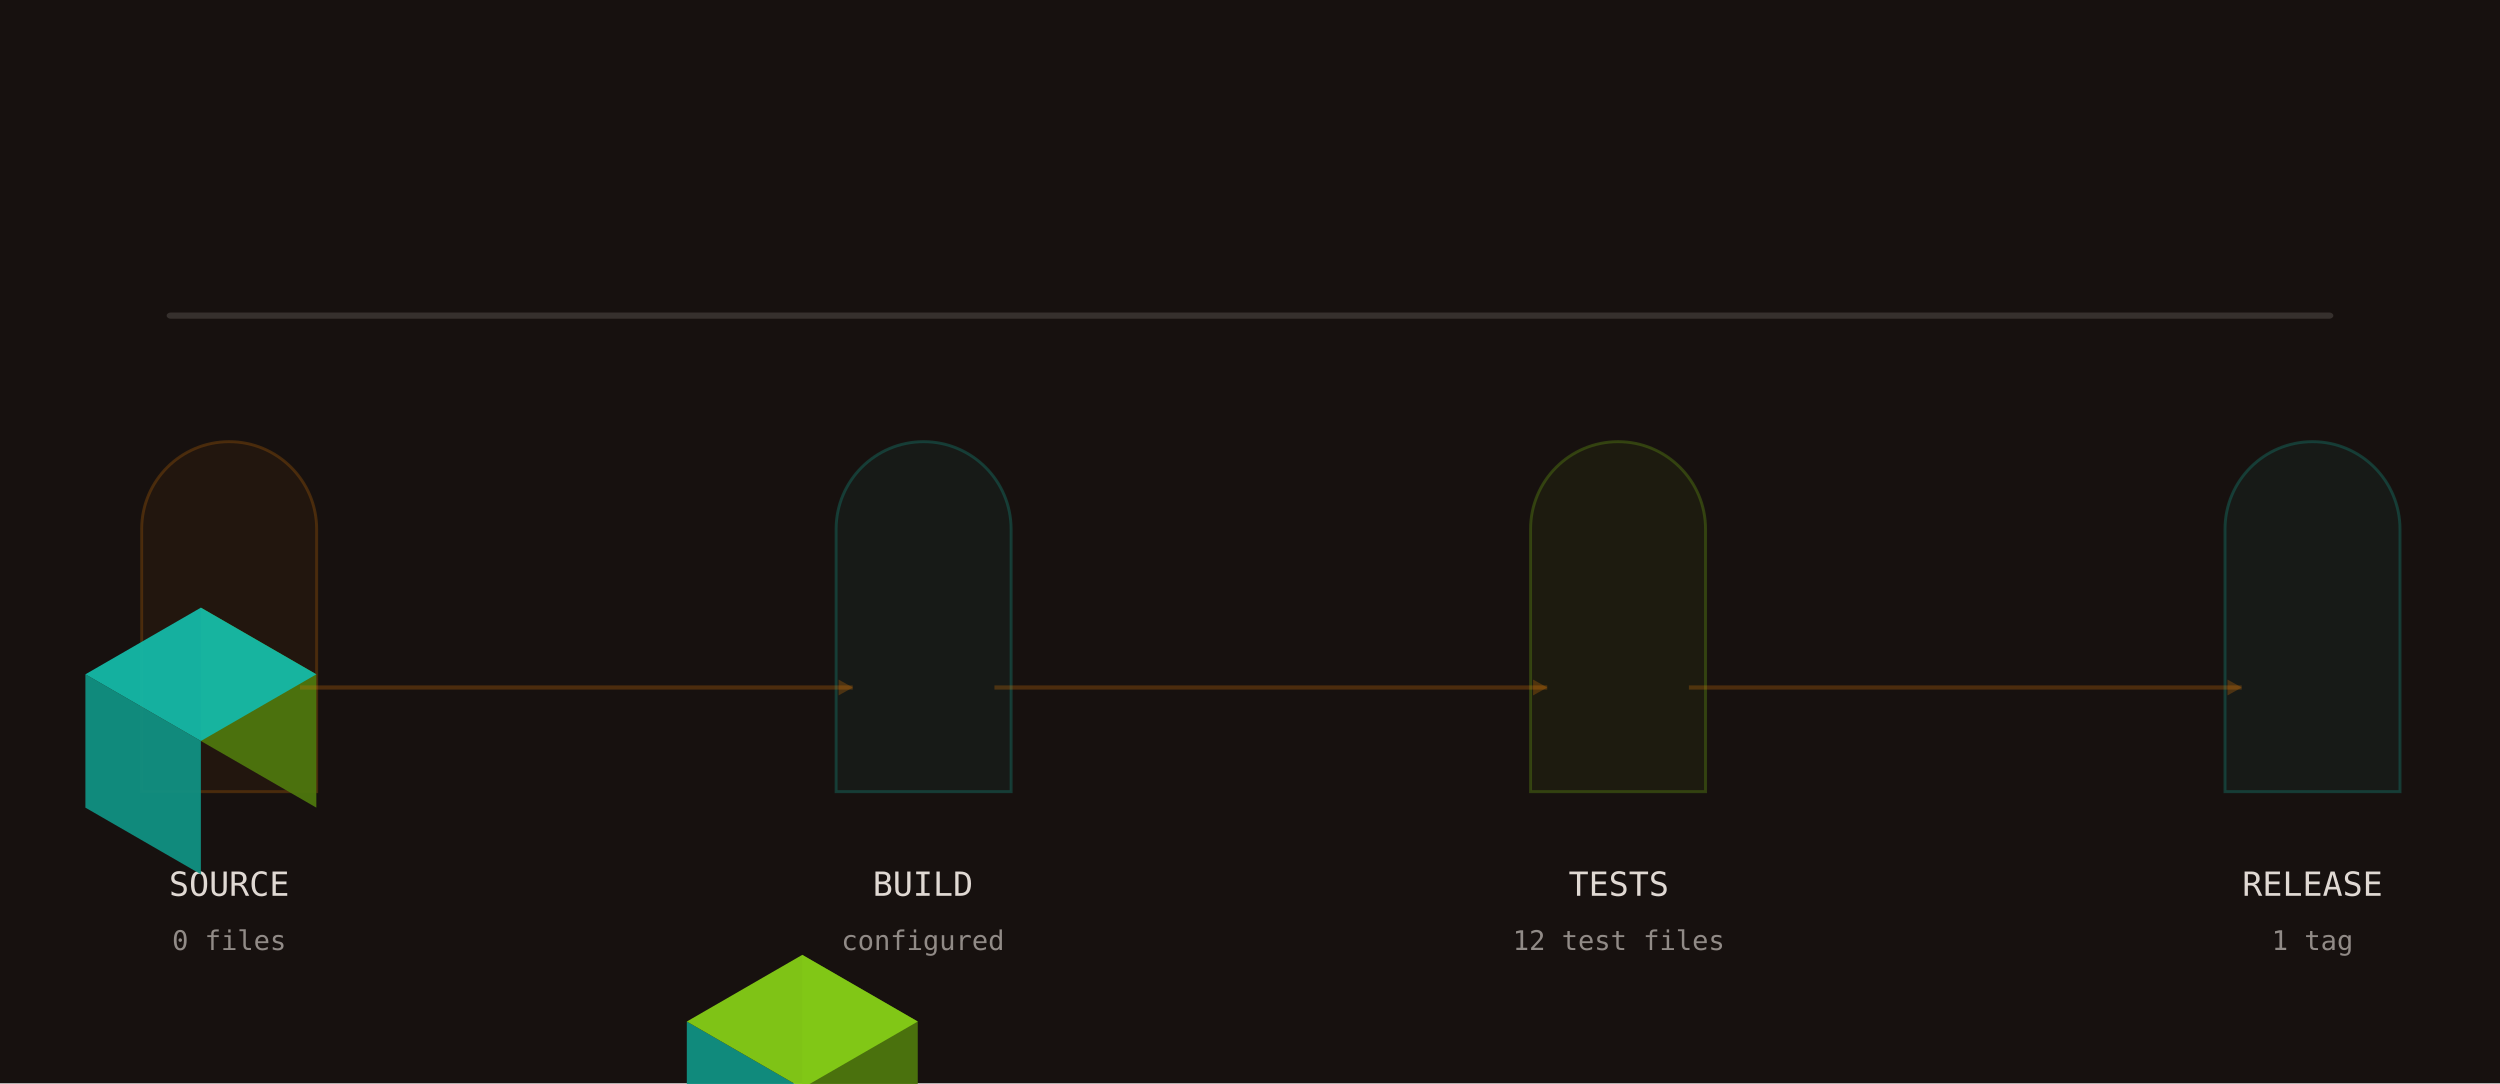
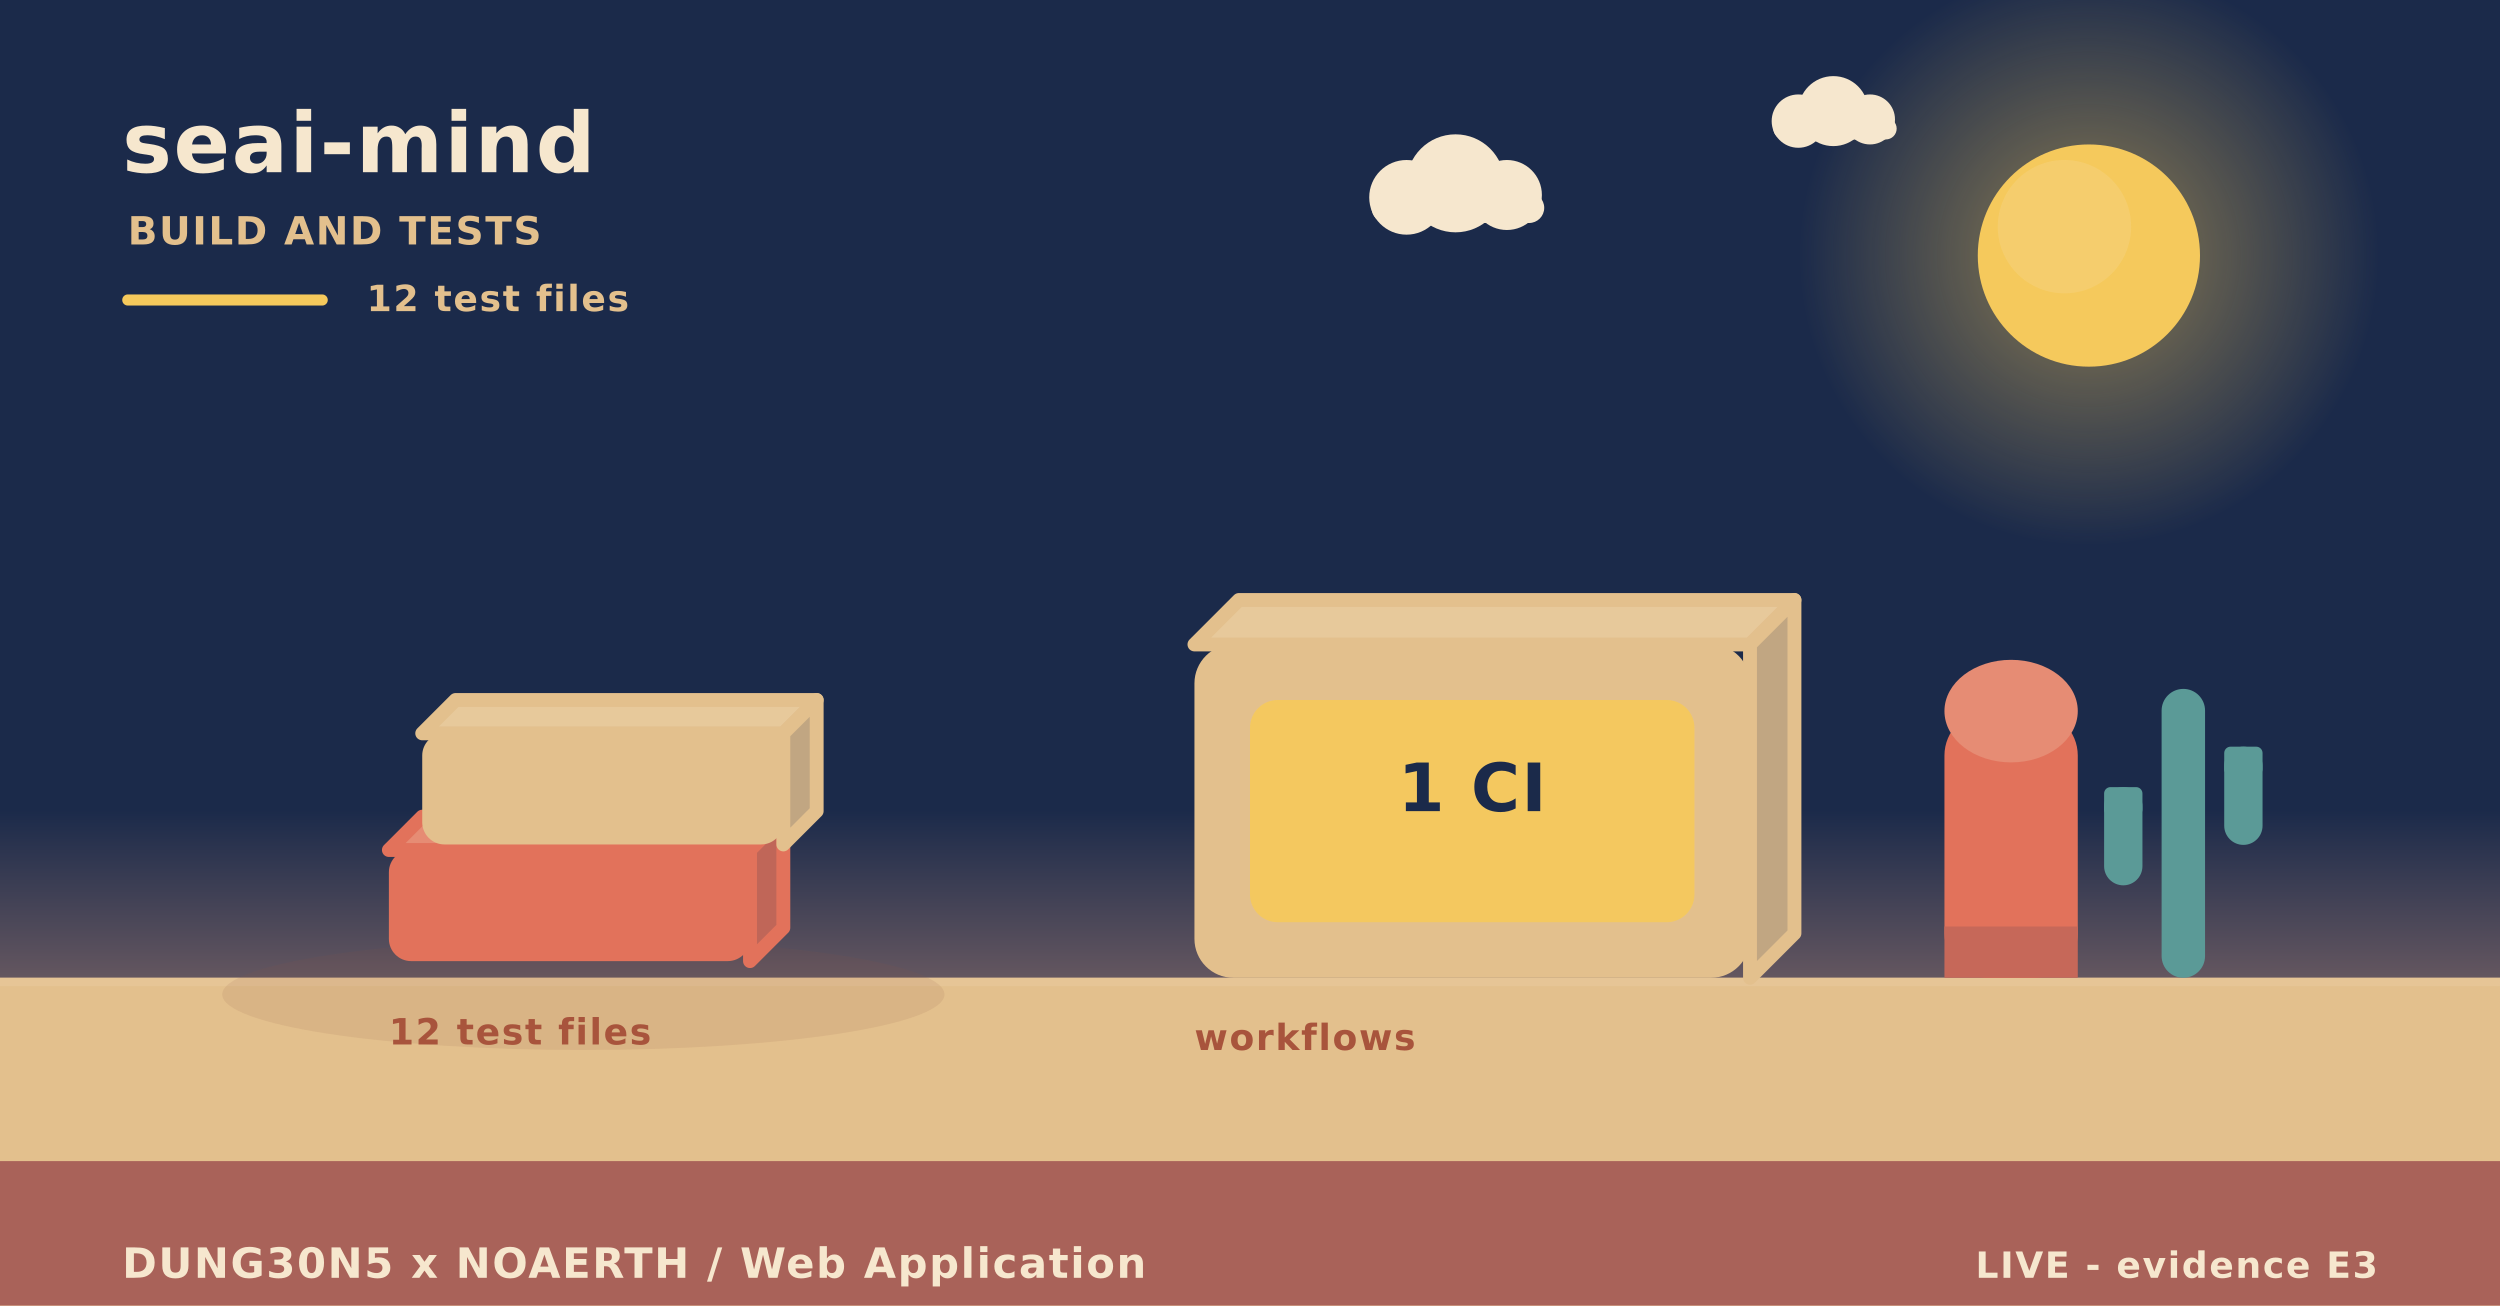
- <svg xmlns="http://www.w3.org/2000/svg" viewBox="0 0 1200 520" width="1200" height="520" role="img" aria-label="seai-mind build evidence">
-   <rect width="1200" height="520" fill="#17110f" />
-   <defs>
-     <linearGradient id="gb" x1="0" y1="0" x2="1" y2="1">
-       <stop offset="0%" stop-color="#d97706" />
-       <stop offset="100%" stop-color="#14b8a6" />
-     </linearGradient>
-   </defs>
-   <rect x="80.00" y="150.00" width="1040.00" height="3.00" rx="2.00" fill="rgba(246,239,233,0.140)" opacity="1.00" />
-   <path d="M68.00,380.00 L68.00,254.00 A42.00,42.00 0 0 1 152.00,254.00 L152.00,380.00 Z" fill="rgba(217,119,6,0.100)" opacity="0.55" stroke="rgba(217,119,6,0.450)" stroke-width="1.4" />
-   <polygon points="-192.26,189.00 -136.83,221.00 -136.83,157.00 -192.26,125.00" fill="#4d760d" opacity="0.95" />
-   <polygon points="-247.68,221.00 -192.26,253.00 -192.26,189.00 -247.68,157.00" fill="#109081" opacity="0.95" />
-   <polygon points="-192.26,125.00 -136.83,157.00 -192.26,189.00 -247.68,157.00" fill="#d97706" opacity="0.95" />
-   <text x="110" y="430" font-family="ui-monospace,Menlo,monospace" font-size="16" fill="rgba(246,239,233,0.900)" text-anchor="middle">SOURCE</text>
-   <text x="110" y="456" font-family="ui-monospace,Menlo,monospace" font-size="13" fill="rgba(246,239,233,0.550)" text-anchor="middle">0 files</text>
-   <path d="M401.33,380.00 L401.33,254.00 A42.00,42.00 0 0 1 485.33,254.00 L485.33,380.00 Z" fill="rgba(20,184,166,0.100)" opacity="0.55" stroke="rgba(20,184,166,0.450)" stroke-width="1.4" />
-   <polygon points="96.42,355.67 151.84,387.67 151.84,323.67 96.42,291.67" fill="#4d760d" opacity="0.95" />
-   <polygon points="40.99,387.67 96.42,419.67 96.42,355.67 40.99,323.67" fill="#109081" opacity="0.95" />
-   <polygon points="96.42,291.67 151.84,323.67 96.42,355.67 40.99,323.67" fill="#14b8a6" opacity="0.95" />
-   <text x="443" y="430" font-family="ui-monospace,Menlo,monospace" font-size="16" fill="rgba(246,239,233,0.900)" text-anchor="middle">BUILD</text>
-   <text x="443" y="456" font-family="ui-monospace,Menlo,monospace" font-size="13" fill="rgba(246,239,233,0.550)" text-anchor="middle">configured</text>
-   <line x1="144.00" y1="330.00" x2="409.33" y2="330.00" stroke="rgba(217,119,6,0.500)" stroke-width="2.00" opacity="0.55" />
-   <polygon points="409.33,330.00 402.53,326.20 402.53,333.80" fill="rgba(217,119,6,0.500)" opacity="0.55" />
-   <path d="M734.67,380.00 L734.67,254.00 A42.00,42.00 0 0 1 818.67,254.00 L818.67,380.00 Z" fill="rgba(132,204,22,0.100)" opacity="0.55" stroke="rgba(132,204,22,0.450)" stroke-width="1.4" />
-   <polygon points="385.09,522.33 440.52,554.33 440.52,490.33 385.09,458.33" fill="#4d760d" opacity="0.95" />
-   <polygon points="329.67,554.33 385.09,586.33 385.09,522.33 329.67,490.33" fill="#109081" opacity="0.95" />
-   <polygon points="385.09,458.33 440.52,490.33 385.09,522.33 329.67,490.33" fill="#84cc16" opacity="0.95" />
-   <text x="777" y="430" font-family="ui-monospace,Menlo,monospace" font-size="16" fill="rgba(246,239,233,0.900)" text-anchor="middle">TESTS</text>
-   <text x="777" y="456" font-family="ui-monospace,Menlo,monospace" font-size="13" fill="rgba(246,239,233,0.550)" text-anchor="middle">12 test files</text>
-   <line x1="477.33" y1="330.00" x2="742.67" y2="330.00" stroke="rgba(217,119,6,0.500)" stroke-width="2.00" opacity="0.55" />
-   <polygon points="742.67,330.00 735.87,326.20 735.87,333.80" fill="rgba(217,119,6,0.500)" opacity="0.55" />
-   <path d="M1068.00,380.00 L1068.00,254.00 A42.00,42.00 0 0 1 1152.00,254.00 L1152.00,380.00 Z" fill="rgba(20,184,166,0.100)" opacity="0.55" stroke="rgba(20,184,166,0.450)" stroke-width="1.4" />
-   <polygon points="673.77,689.00 729.19,721.00 729.19,657.00 673.77,625.00" fill="#4d760d" opacity="0.95" />
-   <polygon points="618.34,721.00 673.77,753.00 673.77,689.00 618.34,657.00" fill="#109081" opacity="0.95" />
-   <polygon points="673.77,625.00 729.19,657.00 673.77,689.00 618.34,657.00" fill="#14b8a6" opacity="0.95" />
-   <text x="1110" y="430" font-family="ui-monospace,Menlo,monospace" font-size="16" fill="rgba(246,239,233,0.900)" text-anchor="middle">RELEASE</text>
-   <text x="1110" y="456" font-family="ui-monospace,Menlo,monospace" font-size="13" fill="rgba(246,239,233,0.550)" text-anchor="middle">1 tag</text>
-   <line x1="810.67" y1="330.00" x2="1076.00" y2="330.00" stroke="rgba(217,119,6,0.500)" stroke-width="2.00" opacity="0.55" />
-   <polygon points="1076.00,330.00 1069.20,326.20 1069.20,333.80" fill="rgba(217,119,6,0.500)" opacity="0.55" />
+ <svg xmlns="http://www.w3.org/2000/svg" width="900" height="470" viewBox="0 0 900 470" role="img" aria-label="seai-mind - how it is verified">
+   <linearGradient id="skyb" x1="0" y1="0" x2="0" y2="1">
+     <stop offset="0" stop-color="#1b2a4a" />
+     <stop offset="0.62" stop-color="#1b2a4a" />
+     <stop offset="1" stop-color="#f3ad8a" />
+   </linearGradient>
+   <rect width="900" height="470" fill="url(#skyb)" />
+   <radialGradient id="sunb">
+     <stop offset="0.35" stop-color="#f5c95c" stop-opacity="0.34" />
+     <stop offset="1" stop-color="#f5c95c" stop-opacity="0" />
+   </radialGradient>
+   <circle cx="752" cy="92" r="104" fill="url(#sunb)" />
+   <circle cx="752" cy="92" r="40" fill="#f5c95c" />
+   <circle cx="743.2" cy="81.6" r="24" fill="#f5d27e" opacity="0.5" />
+   <g>
+     <circle cx="524" cy="66" r="17.64" fill="#f6e7ce" />
+     <circle cx="506.36" cy="71.04" r="13.44" fill="#f6e7ce" />
+     <circle cx="542.48" cy="70.2" r="12.6" fill="#f6e7ce" />
+     <rect x="493.76" y="69.36" width="62.16" height="10.92" rx="5.46" fill="#f6e7ce" />
+   </g>
+   <g>
+     <circle cx="660" cy="40" r="12.6" fill="#f6e7ce" />
+     <circle cx="647.4" cy="43.6" r="9.6" fill="#f6e7ce" />
+     <circle cx="673.2" cy="43" r="9" fill="#f6e7ce" />
+     <rect x="638.4" y="42.4" width="44.4" height="7.8" rx="3.9" fill="#f6e7ce" />
+   </g>
+   <rect x="0" y="352" width="900" height="118" fill="#e3c08d" />
+   <rect x="0" y="352" width="900" height="3" fill="#e6c596" />
+   <text x="44" y="62" font-family="Verdana,DejaVu Sans,sans-serif" font-size="30" font-weight="700" letter-spacing="0.6" fill="#f6e7ce" text-anchor="start">seai-mind</text>
+   <text x="46" y="88" font-family="Verdana,DejaVu Sans,sans-serif" font-size="14" font-weight="700" letter-spacing="0.6" fill="#e3c08d" text-anchor="start">BUILD AND TESTS</text>
+   <rect x="44" y="106" width="74" height="4" rx="2" fill="#f5c95c" />
+   <text x="132" y="112" font-family="Verdana,DejaVu Sans,sans-serif" font-size="13" font-weight="700" letter-spacing="0.6" fill="#e3c08d" text-anchor="start">12 test files</text>
+   <ellipse cx="210" cy="358" rx="130" ry="20" fill="rgba(138,90,68,0.11)" />
+   <path d="M140,306 L270,306 L282,294 L152,294 Z" fill="#e68c74" stroke="#e2725b" stroke-width="5" stroke-linejoin="round" />
+   <path d="M270,306 L282,294 L282,334 L270,346 Z" fill="#c06658" stroke="#e2725b" stroke-width="5" stroke-linejoin="round" />
+   <rect x="140" y="306" width="130" height="40" rx="8" fill="#e2725b" />
+   <path d="M152,264 L282,264 L294,252 L164,252 Z" fill="#e7c99b" stroke="#e3c08d" stroke-width="5" stroke-linejoin="round" />
+   <path d="M282,264 L294,252 L294,292 L282,304 Z" fill="#c1a682" stroke="#e3c08d" stroke-width="5" stroke-linejoin="round" />
+   <rect x="152" y="264" width="130" height="40" rx="8" fill="#e3c08d" />
+   <text x="140" y="376" font-family="Verdana,DejaVu Sans,sans-serif" font-size="13" font-weight="700" letter-spacing="0.6" fill="#a8543c" text-anchor="start">12 test files</text>
+   <path d="M430,232 L630,232 L646,216 L446,216 Z" fill="#e7c99b" stroke="#e3c08d" stroke-width="5" stroke-linejoin="round" />
+   <path d="M630,232 L646,216 L646,336 L630,352 Z" fill="#c1a682" stroke="#e3c08d" stroke-width="5" stroke-linejoin="round" />
+   <rect x="430" y="232" width="200" height="120" rx="14" fill="#e3c08d" />
+   <rect x="450" y="252" width="160" height="80" rx="10" fill="#f5c95c" opacity="0.94" />
+   <text x="530" y="292" font-family="Verdana,DejaVu Sans,sans-serif" font-size="24" font-weight="700" letter-spacing="0.6" fill="#1b2a4a" text-anchor="middle">1 CI</text>
+   <text x="430" y="378" font-family="Verdana,DejaVu Sans,sans-serif" font-size="13" font-weight="700" letter-spacing="0.6" fill="#a8543c" text-anchor="start">workflows</text>
+   <rect x="700" y="256" width="48" height="96" rx="16" fill="#e2725b" />
+   <ellipse cx="724" cy="256" rx="24" ry="18.46" fill="#e68c74" />
+   <rect x="700" y="333.54" width="48" height="18.46" fill="#c66859" />
+   <rect x="778.18" y="248" width="15.64" height="104" rx="7.82" fill="#5b9a97" />
+   <rect x="757.48" y="283.36" width="13.8" height="35.36" rx="6.9" fill="#5b9a97" />
+   <rect x="757.48" y="283.36" width="13.8" height="10.4" rx="2.3" fill="#5b9a97" />
+   <rect x="800.72" y="268.8" width="13.8" height="35.36" rx="6.9" fill="#5b9a97" />
+   <rect x="800.72" y="268.8" width="13.8" height="10.4" rx="2.3" fill="#5b9a97" />
+   <rect x="0" y="418" width="900" height="52" rx="0" fill="#a65c56" opacity="0.94" />
+   <text x="44" y="460" font-family="Verdana,DejaVu Sans,sans-serif" font-size="15" font-weight="700" letter-spacing="0.6" fill="#f6e7ce" text-anchor="start">DUNG30N5 x NOAERTH  /  Web Application</text>
+   <text x="856" y="460" font-family="Verdana,DejaVu Sans,sans-serif" font-size="13" font-weight="700" letter-spacing="0.6" fill="#f6e7ce" text-anchor="end">LIVE  -  evidence E3</text>
</svg>
